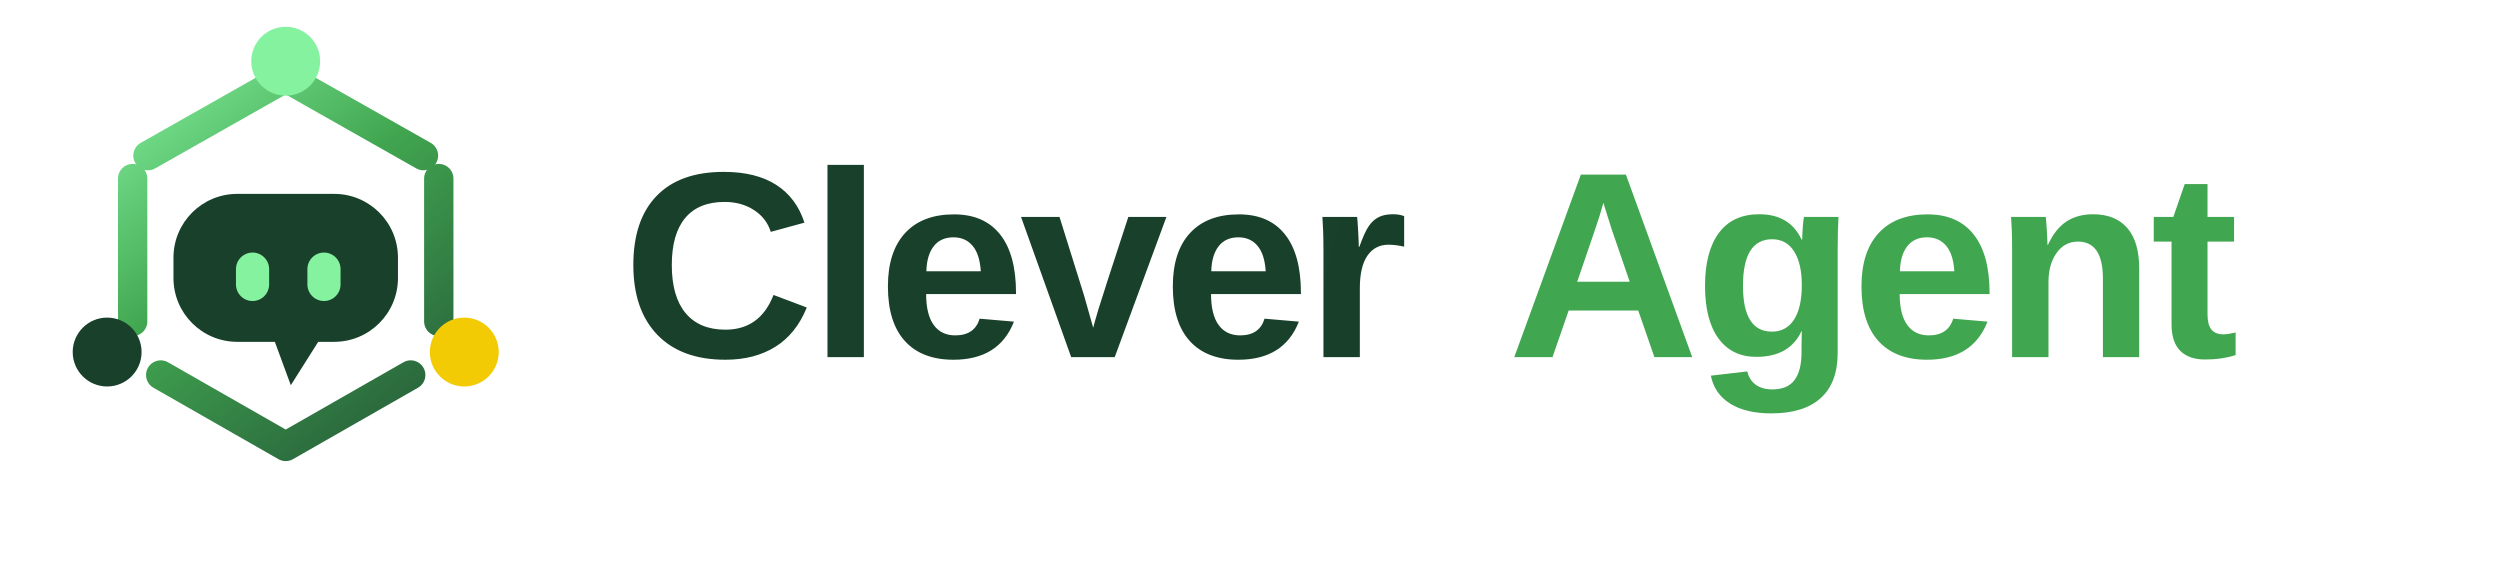
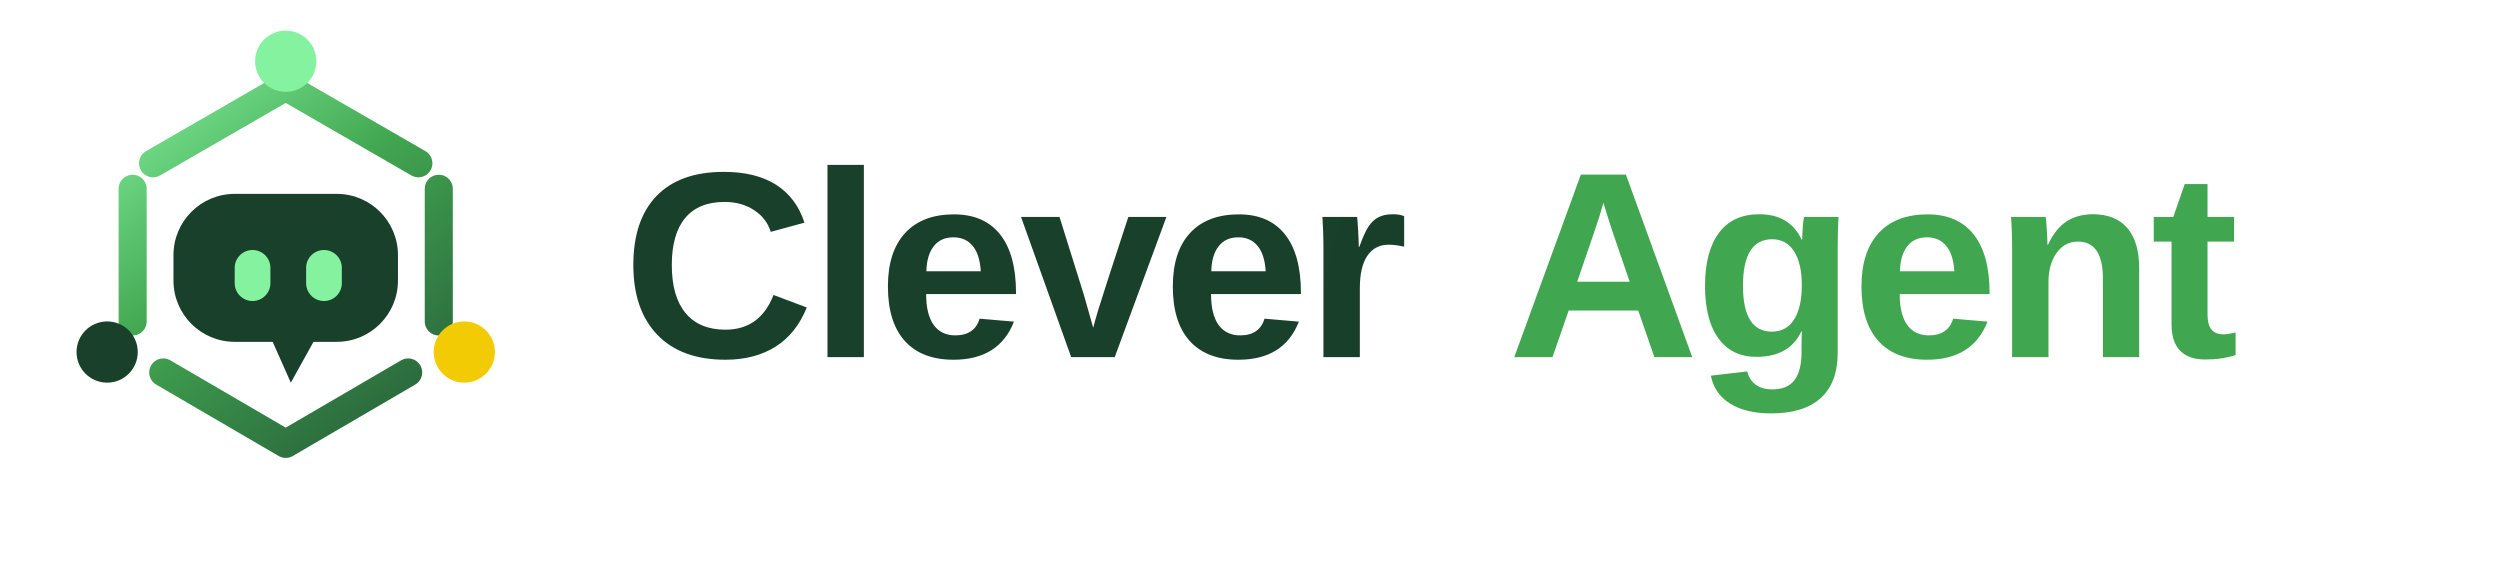
<svg xmlns="http://www.w3.org/2000/svg" viewBox="0 0 980 220" role="img" aria-label="Clever Agent logo">
  <defs>
-     <linearGradient id="ca-frame-light" x1="52" y1="20" x2="172" y2="174" gradientUnits="userSpaceOnUse">
+     <linearGradient id="fl" x1="52" y1="22" x2="172" y2="176" gradientUnits="userSpaceOnUse">
      <stop offset="0" stop-color="#85F2A0" />
      <stop offset="0.45" stop-color="#41A650" />
      <stop offset="1" stop-color="#255938" />
    </linearGradient>
-     <linearGradient id="ca-clever-light" x1="260" y1="80" x2="520" y2="150" gradientUnits="userSpaceOnUse">
+     <linearGradient id="cgl" x1="260" y1="80" x2="520" y2="150" gradientUnits="userSpaceOnUse">
      <stop offset="0" stop-color="#19402A" />
      <stop offset="1" stop-color="#0f3a27" />
    </linearGradient>
    <style>.wm{font-family:"Poppins","Montserrat","Segoe UI",Arial,sans-serif;font-size:104px;font-weight:700;letter-spacing:-2px;}</style>
  </defs>
  <g id="icon">
-     <g id="frame" fill="none" stroke="url(#ca-frame-light)" stroke-width="11.5" stroke-linecap="round" stroke-linejoin="round">
-       <path d="M111 31 L58 61" />
-       <path d="M113 31 L166 61" />
-       <path d="M52 70 L52 126" />
-       <path d="M172 70 L172 126" />
-       <path d="M63 147 L112 175 L161 147" />
+     <g id="frame" fill="none" stroke="url(#fl)" stroke-width="11" stroke-linecap="round" stroke-linejoin="round">
+       <line x1="112" y1="34" x2="60" y2="64" />
+       <line x1="112" y1="34" x2="164" y2="64" />
+       <line x1="52" y1="74" x2="52" y2="126" />
+       <line x1="172" y1="74" x2="172" y2="126" />
+       <polyline points="64,146 112,174 160,146" />
    </g>
    <g id="nodes">
-       <circle cx="112" cy="24" r="13.5" fill="#85F2A0" />
-       <circle cx="42" cy="138" r="13.5" fill="#19402A" />
-       <circle cx="182" cy="138" r="13.5" fill="#F2CB05" />
+       <circle cx="112" cy="24" r="12" fill="#85F2A0" />
+       <circle cx="42" cy="138" r="12" fill="#19402A" />
+       <circle cx="182" cy="138" r="12" fill="#F2CB05" />
    </g>
    <g id="bubble">
-       <rect x="68" y="76" width="88" height="58" rx="25" fill="#19402A" />
-       <path d="M107 132 L126 132 L114 151 Z" fill="#19402A" />
+       <rect x="68" y="76" width="88" height="58" rx="24" fill="#19402A" />
+       <path d="M106 132 L124 132 L114 150 Z" fill="#19402A" />
    </g>
    <g id="eyes">
-       <rect x="92.5" y="99" width="13" height="19" rx="6.5" fill="#85F2A0" />
-       <rect x="120.5" y="99" width="13" height="19" rx="6.5" fill="#85F2A0" />
+       <rect x="92" y="98" width="14" height="20" rx="7" fill="#85F2A0" />
+       <rect x="120" y="98" width="14" height="20" rx="7" fill="#85F2A0" />
    </g>
  </g>
  <g id="wordmark" transform="translate(244,0)">
-     <text id="text-clever" class="wm" x="0" y="140" fill="url(#ca-clever-light)">Clever</text>
-     <text id="text-agent" class="wm" x="347" y="140" fill="#41A650">Agent</text>
+     <text class="wm" x="0" y="140" fill="url(#cgl)">Clever</text>
+     <text class="wm" x="347" y="140" fill="#41A650">Agent</text>
  </g>
</svg>
